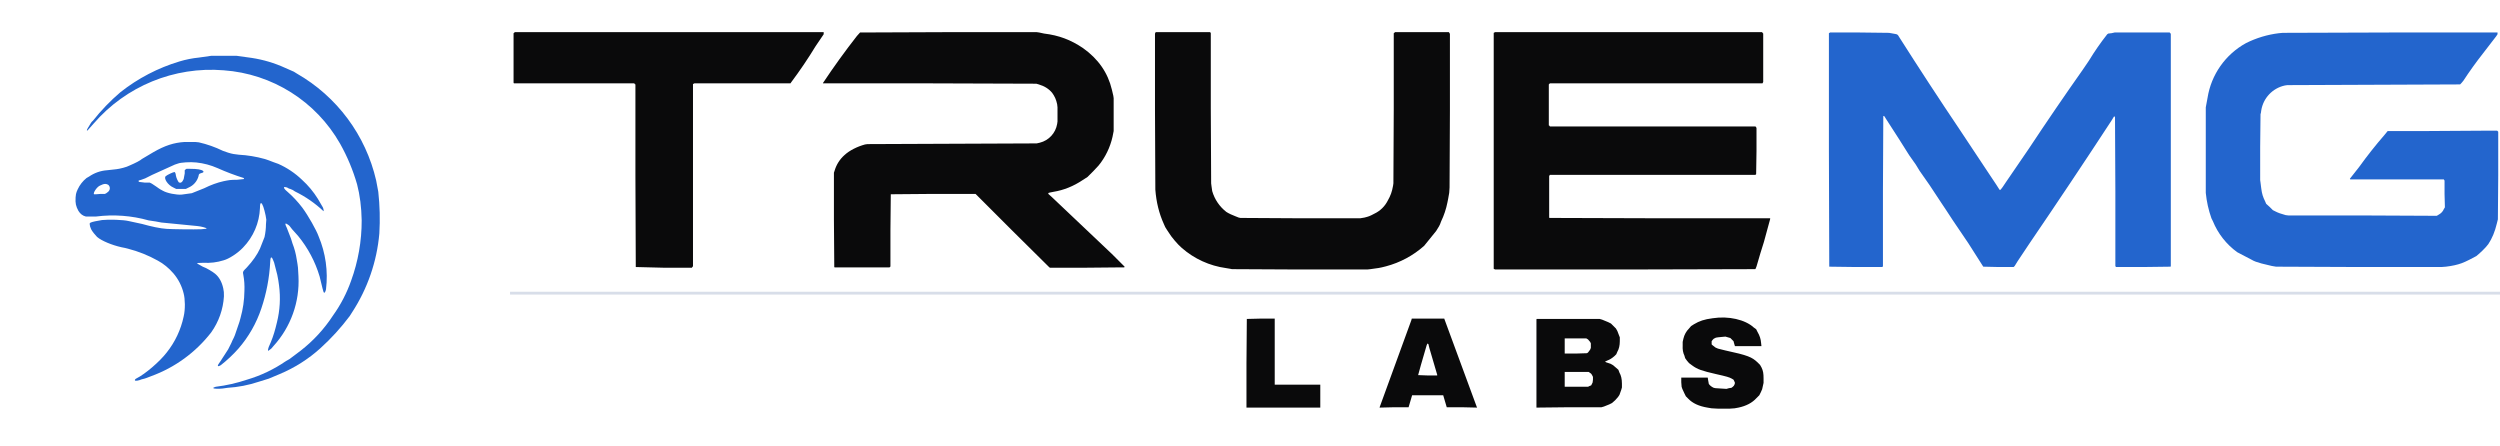
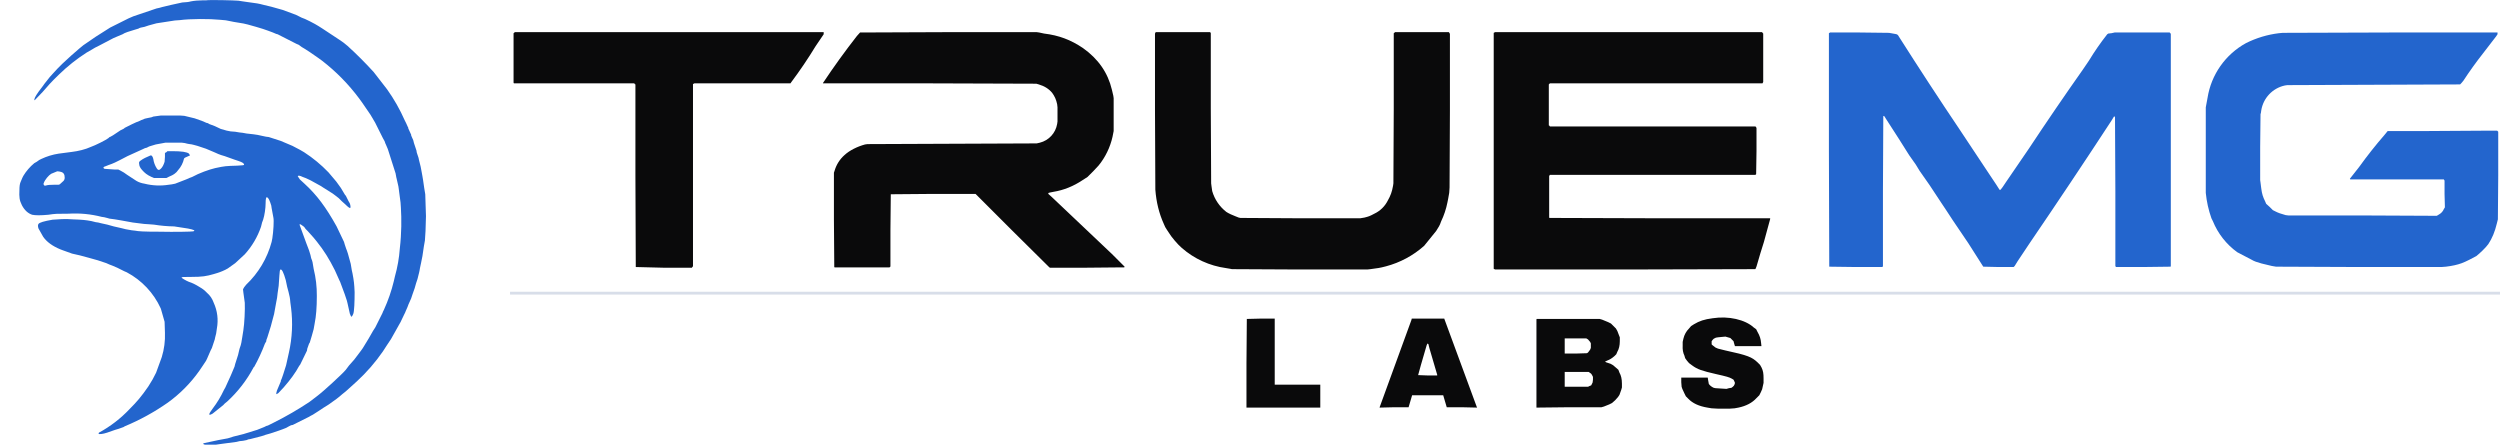
<svg xmlns="http://www.w3.org/2000/svg" aria-label="TrueMG Labs" viewBox="0 0 7078 1260">
-   <g fill="#2365cd">
-     <path d="m598 158-35 5a286 286 0 0 0-55 11 502 502 0 0 0-167 87 569 569 0 0 0-78 81c-3 2-6 6-14 20-4 6-4 11 0 6l16-18a439 439 0 0 1 368-151 413 413 0 0 1 330 208 539 539 0 0 1 48 115q12 46 13 102a496 496 0 0 1-30 171 391 391 0 0 1-51 98 410 410 0 0 1-92 100l-32 24-9 5a387 387 0 0 1-111 53 451 451 0 0 1-88 20q-8 2-7 4c2 2 16 2 26 1l14-2a347 347 0 0 0 88-17l29-9 31-13a405 405 0 0 0 115-73 643 643 0 0 0 83-91l7-11a486 486 0 0 0 77-223 700 700 0 0 0-3-118l-6-32a470 470 0 0 0-225-303l-8-5-25-11a356 356 0 0 0-94-28l-43-6z" />
-     <path d="M522 402c-30 2-55 10-88 29l-32 19q-8 7-36 19c-7 4-27 9-36 10l-27 3a102 102 0 0 0-51 18l-7 4a89 89 0 0 0-25 32l-3 7c-2 5-2 7-3 16-1 17 1 25 8 38q8 13 21 16h29a375 375 0 0 1 149 11l20 3 16 3 102 10c11 1 24 5 25 6q5 2-14 3c-19 1-85 0-98-1-18-1-45-7-70-14l-37-8c-16-4-57-5-76-3-13 2-28 5-32 7q-4 2-3 5l1 6 3 8c3 6 11 16 17 22 13 11 42 23 69 29l10 2 8 2a356 356 0 0 1 85 34q24 13 44 36a137 137 0 0 1 29 57c4 15 5 44 0 65a245 245 0 0 1-48 102c-20 26-61 61-85 73q-6 3-5 6c1 2 10 1 19-3l8-2 6-2 13-5a379 379 0 0 0 170-124 196 196 0 0 0 36-102c0-11 0-14-2-23q-6-27-23-41c-7-6-26-17-35-20l-16-9q-1-2 18-2a158 158 0 0 0 57-7c15-4 40-20 55-36a170 170 0 0 0 48-112q0-14 3-14c4 0 9 16 13 35l2 12-1 13q0 17-4 36l-13 33q-12 26-37 53c-12 12-12 12-10 22q4 21 3 45a293 293 0 0 1-11 76l-3 11-13 38-3 7-4 8-3 7-4 8-2 4-3 6-22 34q-15 20 1 11a379 379 0 0 0 50-47 334 334 0 0 0 65-114 488 488 0 0 0 25-131q1-27 11 1l9 35 3 16 2 14a281 281 0 0 1-6 105l-4 16a310 310 0 0 1-19 53q-4 12-1 11l8-6 6-7a272 272 0 0 0 71-198c-1-24-1-25-5-48a205 205 0 0 0-12-45l-4-13-12-31q-6-12-3-12c1-1 11 6 11 7l7 9 17 19a329 329 0 0 1 61 115l8 33q3 13 5 13 3-1 5-10a295 295 0 0 0-21-150c-6-17-29-58-46-81q-19-25-42-45-11-9-10-13c1-1 8 0 11 2q2 2 7 3l7 3 6 4a325 325 0 0 1 81 56c1 0 0-7-2-11l-7-12-7-12a252 252 0 0 0-45-54 233 233 0 0 0-67-45l-14-5-13-5-12-4a341 341 0 0 0-73-12l-15-2c-7-1-23-6-30-9a316 316 0 0 0-68-24l-10-1zm34 58a200 200 0 0 1 60 16 666 666 0 0 0 74 28l1 2-1 1-19 2c-19 0-23 1-38 4q-27 6-55 20l-35 14-29 4c-15 1-41-4-53-11-10-5-13-8-19-12l-12-8-6-3h-14l-16-2q-3-2-1-4l7-2 11-4 20-10 64-29 9-3c7-3 35-5 52-3m-250 63q2 1 4 5 4 11-9 19l-4 2h-12l-13 1h-6c-3-4 9-22 18-25l7-3q8-3 15 1" />
-     <path d="m525 480-2 2v9l-3 16q-6 14-14 9c-3-4-7-13-8-19q-1-9-4-10c-3 0-21 8-25 12-6 6 6 25 22 32l8 4h27l8-4a49 49 0 0 0 28-32c1-7 2-7 8-9q9-2 5-6-7-6-36-6h-11z" />
+   <g fill="#2365CD">
+     <path d="M583 1h-10c-9 0-24 1-33 3-7 2-11 2-24 3l-32 7-25 6-7 2-9 2-65 22-14 6-8 4-36 18-8 4-41 26-35 24-11 9-23 20-25 23-14 14-12 13-10 11-15 19-5 7c-5 6-19 25-22 32q-3 7-1 8l23-24c14-16 22-26 46-49a499 499 0 0 1 78-62l14-8 10-6 12-6 40-21 14-6 12-5c5-4 21-9 35-13l10-3q4-3 17-5l12-4 22-6 52-8 14-1c29-4 85-4 114-1q18 1 29 4l10 2 18 3c10 1 32 7 45 11l10 3c8 2 39 13 47 17l4 1 53 27 7 3 8 6c8 4 42 27 47 31l11 8a551 551 0 0 1 105 107l8 11 24 35 13 22 22 44 5 9 2 6 1 2 6 14 22 69 2 11 1 4 5 22 1 7 1 8 4 30 1 15c2 31 2 72-3 115a396 396 0 0 1-14 80l-3 13a449 449 0 0 1-28 81l-3 6-1 3-13 26c-6 13-9 18-14 25l-12 21-14 23c-3 6-15 21-27 37l-15 17-9 12c-8 10-63 61-82 75l-21 16a941 941 0 0 1-100 58l-14 7q-3 2-8 3l-6 3-10 4-10 4-39 12-28 7q-10 3-16 5l-27 5-42 9q-2 3 5 4h30l14-2 45-6 8-2 10-1 10-2 5-2 6-1 31-8 12-4 14-4 24-8 11-4c8-3 11-4 17-8l6-3 5-1 4-2 40-20 2-1 5-3 4-2 5-3 14-9 12-8 16-10c17-12 27-19 38-29l10-8 31-28a507 507 0 0 0 74-85l11-17 12-18 9-16 14-25 4-7 10-21 3-6 2-5 4-9 2-5 1-3 8-18 4-12 6-17 4-14 4-12 5-20 1-5 1-6 3-14 4-20 4-27 3-17q2-19 3-69l-2-62-3-18-3-21-2-12-2-11-3-16-3-12-2-8-1-5-3-9-2-6-1-6-4-12-3-9-2-8-4-9-2-5v-2l-2-4-4-9-2-4v-2l-2-4-4-9-4-8a497 497 0 0 0-50-88l-38-49a1088 1088 0 0 0-74-74l-11-9-13-9-47-31-11-7c-9-6-40-22-48-24l-6-3-10-5-38-14-32-9-21-5c-15-4-21-5-45-8l-14-2-13-2c-9-1-84-3-92-1" />
+     <path d="m456 327-22 3-5 2-10 2-9 2-10 4-4 2c-12 4-37 17-43 20l-2 2-10 5-9 6-12 8-7 4q-4 1-6 4c-6 5-38 21-50 25-15 7-36 12-53 14l-38 5a177 177 0 0 0-49 15l-6 3-7 5-7 4a143 143 0 0 0-31 36l-3 6-5 12q-3 7-3 22c-1 20 0 29 7 43q11 21 29 27 14 3 46 0c19-3 25-3 57-3a301 301 0 0 1 94 9l7 1 8 2 7 2 15 2 18 3 33 6 8 1 24 3 15 1 13 1a387 387 0 0 0 57 5l39 6q26 5 15 8c-5 1-51 2-97 1-43 0-58-1-68-3l-9-1-17-3-12-3-22-5-18-5-18-4-8-2-7-1-12-3c-16-3-25-4-54-5-19-2-41 0-56 1q-36 6-40 12-3 4 0 13l4 7 9 16q15 22 49 36l8 3 25 9 22 5 26 7 25 7 6 2 18 6 9 4 8 3 14 6 20 10 7 3a218 218 0 0 1 96 102l1 3 10 35 1 31a207 207 0 0 1-9 69l-16 44c-8 16-11 22-22 39-20 29-32 43-53 64a347 347 0 0 1-87 67l-1 3c1 2 12 1 24-3l23-8 10-3 14-5 3-2a640 640 0 0 0 122-67l12-9a384 384 0 0 0 86-94l10-15 3-6 10-23 4-8 2-6 6-18 1-5 3-12 2-14a121 121 0 0 0-9-73q-6-17-19-28c-7-7-10-10-22-17q-16-10-29-14c-8-3-21-11-21-12 1-2 5-2 27-2 32 0 43-2 64-8l10-3c7-2 22-8 30-13l21-15 27-25a224 224 0 0 0 46-78l3-12 3-8c4-12 7-33 7-46q0-21 5-17 5 3 11 23l1 7 5 27c2 8 0 40-3 59l-2 10a259 259 0 0 1-72 121q-7 8-9 13l1 9 4 29c1 18-1 60-4 78l-3 19c-1 9-4 24-6 28l-2 6-4 17-7 22-1 3-2 8-8 19-3 7-5 11-5 11-5 11-4 7a283 283 0 0 1-32 53q-19 25 0 14l30-24q3-4 11-10a358 358 0 0 0 75-97l2-2a492 492 0 0 0 30-65l4-7v-3l3-8 10-32 1-4 8-30 6-33q3-13 4-26l3-21 2-29c1-12 1-15 3-17q6-2 15 30l4 19 4 15c3 13 4 15 5 29l2 15a368 368 0 0 1-6 127l-8 36c-4 13-12 39-15 44v2l-3 7-8 19q-3 9-1 10l5-3 15-16q29-33 44-61l3-4 19-39 1-6 5-14 2-3 3-10 3-10 5-18 3-17q6-29 6-77a307 307 0 0 0-9-77c-3-20-3-20-7-30l-2-9-4-13-8-21-19-52q1-3 7 2 7 4 10 10l6 6 17 19 9 11c20 25 35 49 51 81l13 29 2 4 13 35 1 3 5 15 2 8 4 18c2 11 3 13 5 17q2 7 7-5c3-6 4-35 4-62-1-23-2-32-6-53l-2-9-2-12-1-6-8-29-3-9-2-5-4-12-2-7-21-44c-30-54-56-89-91-121l-13-12-6-9q2-4 14 2l8 3 11 5 4 2 29 16 6 4 27 17 8 6 9 7 9 9 9 8q14 14 15 10c1-1 0-9-2-13l-3-5-8-16-2-2-12-20-13-18-22-26a387 387 0 0 0-69-57l-12-7-21-11-33-14-3-1-31-10-8-1-14-3c-11-3-31-5-41-6l-11-2-9-1-12-2-13-1q-9-1-28-7l-17-8q-10-4-16-6-3-3-7-3l-14-6-20-7-29-7-13-1zm59 77 8 1 8 2 6 1c5 0 18 4 22 5l24 8 19 8 7 3 9 4 8 3 10 3 28 10 12 4q15 5 15 10c0 2-3 2-19 3-33 1-35 1-63 7-17 4-45 14-65 25l-8 3-9 4-31 12-10 2-8 1a171 171 0 0 1-69-3q-13-2-23-8l-26-17q-9-7-19-12l-6-3h-10l-29-2q-4-2-3-4l2-2 3-1 10-4c12-4 17-6 53-25l44-20q5-3 11-4c5-3 7-4 25-9l27-5zm-341 83q9 3 9 14 1 6-3 11l-11 10-3 1h-11q-18 0-24 2t-7-2l-1-2 1-3c3-9 14-22 21-26l17-7q5 0 12 2" />
+     <path d="m471 431-4 2v11l-1 14q-4 13-10 19-7 8-12 0a67 67 0 0 1-10-27q-3-13-10-9c-8 3-20 9-25 13q-7 4-5 10 0 8 8 17c8 9 14 14 27 20l7 3h35l8-4q18-7 25-18a72 72 0 0 0 17-33q2-3 8-5l9-4-3-5q-8-7-47-7h-14z" />
  </g>
-   <g fill="#0a0a0b">
+   <g fill="#0A0A0B">
    <path d="m1456 93-2 1v140l1 2h341l1 2 2 1v258l1 259 80 2h79l1-2 2-2V238l2-1 2-1h272l2-3a1275 1275 0 0 0 69-102l23-34v-6h-875zM2435 92l-9 10a2135 2135 0 0 0-96 133v1h302l302 1 7 2q24 7 38 24c7 10 11 18 14 32l1 9v40l-1 7a66 66 0 0 1-49 53l-9 2-239 1-240 1-7 1c-22 6-44 17-58 30a94 94 0 0 0-28 44l-2 6v132l1 135 1 1h155l2-1 1-2V652l1-102 120-1h120l103 103 106 105 2 1h96l105-1h9l1-2-36-36-171-162-9-8v-2l1-1 4-1 10-2q43-7 82-33l14-9 16-16 15-16 7-9a199 199 0 0 0 35-84l1-5v-93l-1-7-4-17q-17-72-82-118c-34-23-68-36-110-41l-14-3-7-1h-249zM3271 93l-1 2v216l1 226q4 53 24 97l4 9 5 8 6 9c5 9 24 32 36 42a239 239 0 0 0 125 57l12 2 5 1 191 1h192l9-1c22-3 25-3 44-8a264 264 0 0 0 108-58l34-42 8-13 3-6 3-8a225 225 0 0 0 18-54l2-10 3-17 1-15 1-217V96l-1-2-2-3h-153l-1 2-2 1v213l-1 212-1 7c-3 17-7 28-15 42a81 81 0 0 1-38 37c-13 7-16 8-28 11l-12 2h-169l-170-1-5-1-10-4c-6-2-19-8-25-12a115 115 0 0 1-40-59l-2-14-1-8-1-212V94l-1-2-1-1h-154zM4231 92l-2 1v668l2 1 2 1h367l369-1c2 0 4-6 15-45l10-32 18-66-1-1h-311l-313-1-1-1V498l1-1 1-2h582l1-1 1-1 1-65v-65l-1-3-2-2h-582l-1-2-2-1V239l2-2 1-1h602l1-2 1-2V95l-2-2-1-2h-756z" />
  </g>
-   <g fill="#2365cd">
+   <g fill="#2365CD">
    <path d="m5180 93-2 1v330l1 331 75 1h75l1-1 1-1V541l1-212q2-3 6 5l38 59 29 46 19 27 11 18 28 40 33 50 14 21 19 29 44 65 42 66 44 1h42l3-3 8-13 34-51a21784 21784 0 0 0 233-349l6-10h2l1 1 1 211v211l1 2 1 1h76l78-1 1-1V95l-2-1-1-2h-156l-9 2-9 1-3 2a741 741 0 0 0-52 75l-17 25a9183 9183 0 0 0-153 224l-65 95c-16 24-16 25-20 18l-7-11-22-33-81-122a11947 11947 0 0 1-172-263c-4-7-5-8-12-9l-11-2-6-1-83-1h-84zM6463 93l-11 1a285 285 0 0 0-93 28 215 215 0 0 0-109 155l-5 27v242a304 304 0 0 0 16 72l4 8a203 203 0 0 0 69 88l42 22q8 5 27 10l29 7 12 2 236 1h232l13-1q26-3 45-10c11-4 30-14 41-20 9-7 27-24 34-34q16-24 24-58l3-12 1-124V373l-2-2-1-1h-40l-155 1h-115l-9 11a1261 1261 0 0 0-72 91l-26 33 1 2h265l1 2 1 1v38l1 38-3 5q-4 10-15 16l-5 3-210-1h-210l-8-1q-19-5-30-11l-6-3-9-9-10-9-3-7c-6-12-9-21-11-37l-2-16-1-7v-93l1-94 1-3 1-7a86 86 0 0 1 67-71l7-1 244-1 245-1 3-3 6-7a1102 1102 0 0 1 56-78l37-48 4-6v-5h-304z" />
  </g>
-   <path fill="#d8dee9" d="M1444 826h5634v8H1444z" />
-   <g fill="#0a0a0b">
+   <path fill="#D8DEE9" d="M1444 826h5634v8H1444z" />
+   <g fill="#0A0A0B">
    <path d="m3530 903-1 126v125h209v-65h-129V902h-39zM3996 906l-90 247v1l41-1h41l5-17 5-17h88l5 17 5 17h43l43 1-1-2-91-247-1-3h-92zm51 80 22 75v2h-27l-27-1 8-29 16-55 2-5h1l2 1zM4351 903l-1 1v250l92-1h92l7-2 15-6 8-4 9-8 8-9 4-6 5-14 2-7v-11q0-19-7-31l-3-8-8-7-7-6-7-4-12-4-4-2 6-3q11-4 21-13l5-5 3-7q7-12 7-30v-11l-2-5-5-13-4-7-7-7-7-7-8-4-17-7-7-2h-89zm145 58 6 7 2 4v13l-2 5-6 8-3 2-32 1h-31v-43h61zm6 95q4 2 6 7l2 4v8l-1 8-2 4-2 4-5 2-4 2h-66v-42h68zM4849 901c-24 3-38 8-53 17l-8 5-6 7q-12 12-16 29l-2 9v10q-1 17 5 29l2 7 5 7 6 7 8 6c16 12 29 16 68 25 31 7 38 9 45 13l5 3 2 4 2 5-1 4-2 4-3 3-4 3-7 1-7 2-16-1-15-1-5-1q-9-4-14-11l-2-11-1-7h-75v13l1 13 2 6 6 13 4 8 7 7q18 19 54 25l12 2 18 1h33l14-1 11-2q33-7 51-27l8-8 4-8 4-9 2-9 2-9v-12c0-14-1-22-6-32l-4-7-7-7c-16-15-27-20-92-34l-20-5-7-3-9-7-2-2v-9l3-4 3-3 6-3 6-1 10-1 11-1 7 2 7 2 4 4 5 5 1 4 2 7 1 3h75l-1-9q-1-16-10-31l-4-8-7-5c-24-22-71-33-116-26" />
  </g>
</svg>
